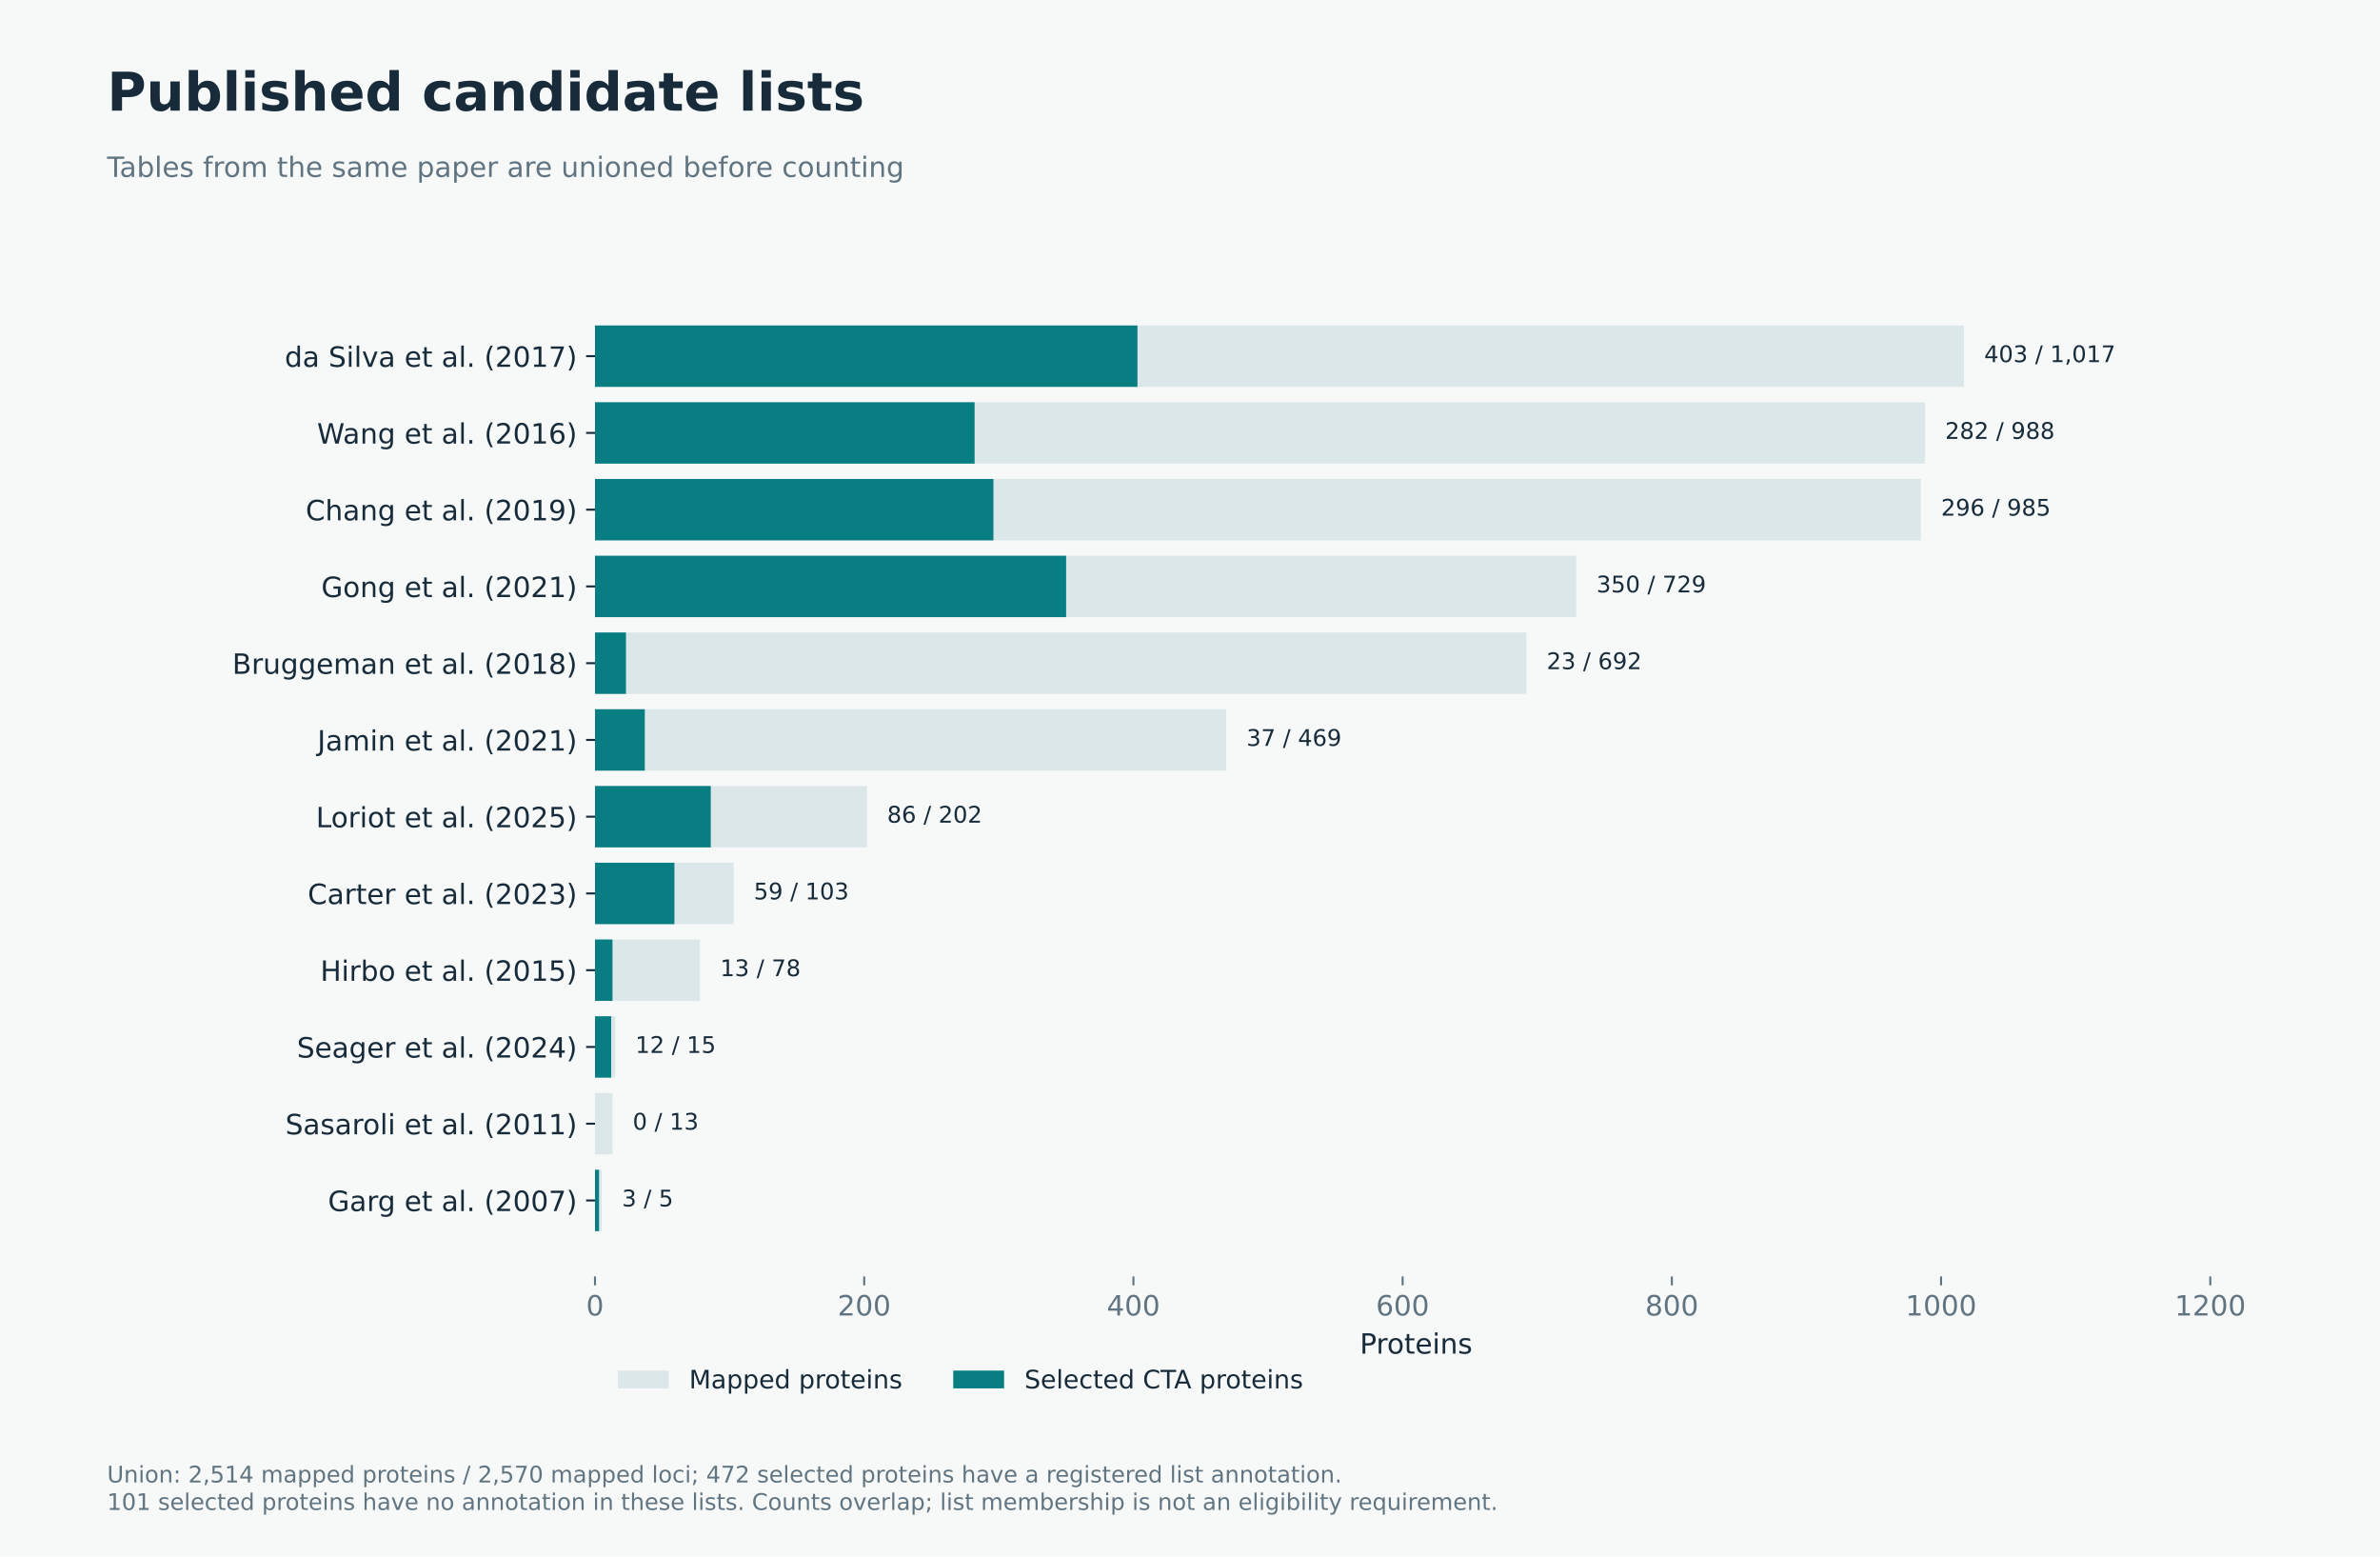
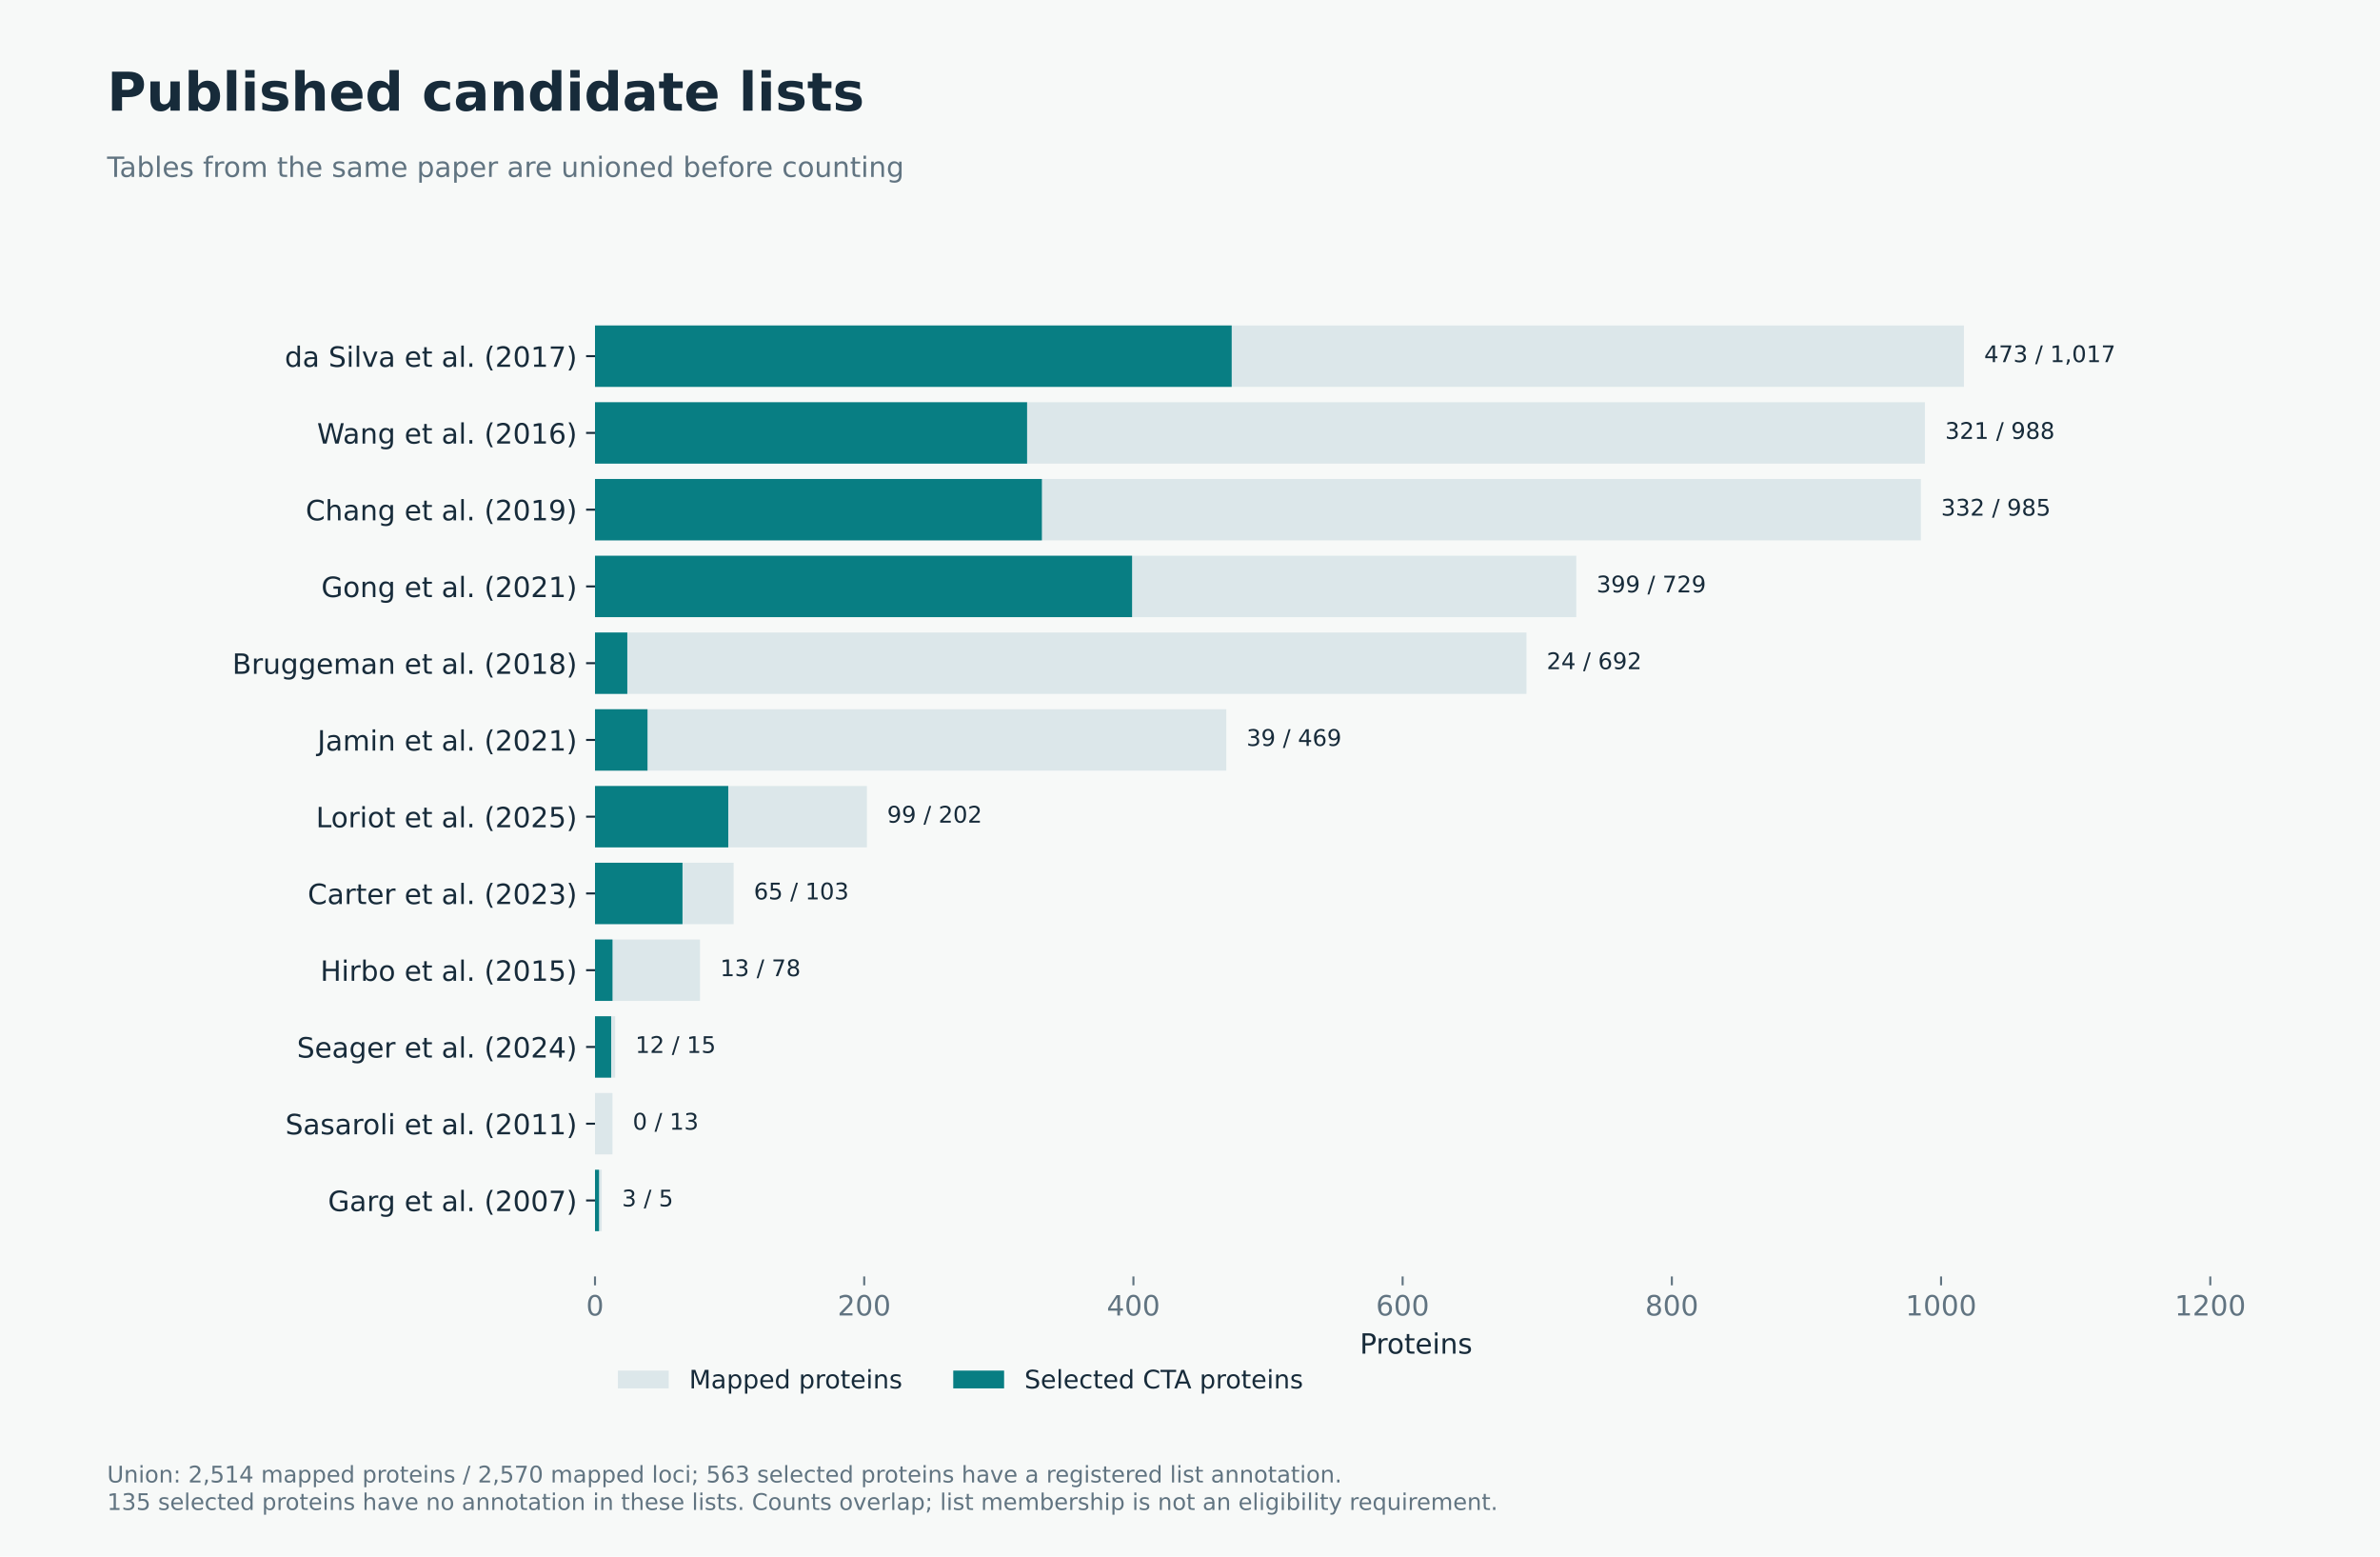
<svg xmlns="http://www.w3.org/2000/svg" xmlns:xlink="http://www.w3.org/1999/xlink" width="936pt" height="612pt" viewBox="0 0 936 612" version="1.1">
  <defs>
    <style type="text/css">*{stroke-linejoin: round; stroke-linecap: butt}</style>
  </defs>
  <g id="figure_1">
    <g id="patch_1">
      <path d="M 0 612  L 936 612  L 936 0  L 0 0  z " style="fill: #f7f9f8" />
    </g>
    <g id="axes_1">
      <g id="patch_2">
        <path d="M 234 501.84  L 879.84 501.84  L 879.84 110.16  L 234 110.16  z " style="fill: #f7f9f8" />
      </g>
      <g id="patch_3">
        <path d="M 234 127.964  L 772.376 127.964  L 772.376 152.104  L 234 152.104  z " clip-path="url(#pf9a73abfc8)" style="fill: #dce7ea" />
      </g>
      <g id="patch_4">
        <path d="M 234 158.139  L 757.025 158.139  L 757.025 182.28  L 234 182.28  z " clip-path="url(#pf9a73abfc8)" style="fill: #dce7ea" />
      </g>
      <g id="patch_5">
        <path d="M 234 188.315  L 755.436 188.315  L 755.436 212.455  L 234 212.455  z " clip-path="url(#pf9a73abfc8)" style="fill: #dce7ea" />
      </g>
      <g id="patch_6">
        <path d="M 234 218.491  L 619.916 218.491  L 619.916 242.631  L 234 242.631  z " clip-path="url(#pf9a73abfc8)" style="fill: #dce7ea" />
      </g>
      <g id="patch_7">
        <path d="M 234 248.666  L 600.329 248.666  L 600.329 272.807  L 234 272.807  z " clip-path="url(#pf9a73abfc8)" style="fill: #dce7ea" />
      </g>
      <g id="patch_8">
        <path d="M 234 278.842  L 482.278 278.842  L 482.278 302.982  L 234 302.982  z " clip-path="url(#pf9a73abfc8)" style="fill: #dce7ea" />
      </g>
      <g id="patch_9">
        <path d="M 234 309.018  L 340.934 309.018  L 340.934 333.158  L 234 333.158  z " clip-path="url(#pf9a73abfc8)" style="fill: #dce7ea" />
      </g>
      <g id="patch_10">
        <path d="M 234 339.193  L 288.526 339.193  L 288.526 363.334  L 234 363.334  z " clip-path="url(#pf9a73abfc8)" style="fill: #dce7ea" />
      </g>
      <g id="patch_11">
        <path d="M 234 369.369  L 275.291 369.369  L 275.291 393.509  L 234 393.509  z " clip-path="url(#pf9a73abfc8)" style="fill: #dce7ea" />
      </g>
      <g id="patch_12">
        <path d="M 234 399.545  L 241.941 399.545  L 241.941 423.685  L 234 423.685  z " clip-path="url(#pf9a73abfc8)" style="fill: #dce7ea" />
      </g>
      <g id="patch_13">
        <path d="M 234 429.72  L 240.882 429.72  L 240.882 453.861  L 234 453.861  z " clip-path="url(#pf9a73abfc8)" style="fill: #dce7ea" />
      </g>
      <g id="patch_14">
        <path d="M 234 459.896  L 236.647 459.896  L 236.647 484.036  L 234 484.036  z " clip-path="url(#pf9a73abfc8)" style="fill: #dce7ea" />
      </g>
      <g id="patch_15">
-         <path d="M 234 127.964  L 447.339 127.964  L 447.339 152.104  L 234 152.104  z " clip-path="url(#pf9a73abfc8)" style="fill: #087e83" />
+         <path d="M 234 127.964  L 484.395 127.964  L 484.395 152.104  L 234 152.104  z " clip-path="url(#pf9a73abfc8)" style="fill: #087e83" />
      </g>
      <g id="patch_16">
-         <path d="M 234 158.139  L 383.284 158.139  L 383.284 182.28  L 234 182.28  z " clip-path="url(#pf9a73abfc8)" style="fill: #087e83" />
+         <path d="M 234 158.139  L 403.93 158.139  L 403.93 182.28  L 234 182.28  z " clip-path="url(#pf9a73abfc8)" style="fill: #087e83" />
      </g>
      <g id="patch_17">
-         <path d="M 234 188.315  L 390.696 188.315  L 390.696 212.455  L 234 212.455  z " clip-path="url(#pf9a73abfc8)" style="fill: #087e83" />
+         <path d="M 234 188.315  L 409.753 188.315  L 409.753 212.455  L 234 212.455  z " clip-path="url(#pf9a73abfc8)" style="fill: #087e83" />
      </g>
      <g id="patch_18">
-         <path d="M 234 218.491  L 419.282 218.491  L 419.282 242.631  L 234 242.631  z " clip-path="url(#pf9a73abfc8)" style="fill: #087e83" />
+         <path d="M 234 218.491  L 445.221 218.491  L 445.221 242.631  L 234 242.631  z " clip-path="url(#pf9a73abfc8)" style="fill: #087e83" />
      </g>
      <g id="patch_19">
-         <path d="M 234 248.666  L 246.176 248.666  L 246.176 272.807  L 234 272.807  z " clip-path="url(#pf9a73abfc8)" style="fill: #087e83" />
+         <path d="M 234 248.666  L 246.705 248.666  L 246.705 272.807  L 234 272.807  z " clip-path="url(#pf9a73abfc8)" style="fill: #087e83" />
      </g>
      <g id="patch_20">
-         <path d="M 234 278.842  L 253.587 278.842  L 253.587 302.982  L 234 302.982  z " clip-path="url(#pf9a73abfc8)" style="fill: #087e83" />
+         <path d="M 234 278.842  L 254.646 278.842  L 254.646 302.982  L 234 302.982  z " clip-path="url(#pf9a73abfc8)" style="fill: #087e83" />
      </g>
      <g id="patch_21">
-         <path d="M 234 309.018  L 279.526 309.018  L 279.526 333.158  L 234 333.158  z " clip-path="url(#pf9a73abfc8)" style="fill: #087e83" />
+         <path d="M 234 309.018  L 286.408 309.018  L 286.408 333.158  L 234 333.158  z " clip-path="url(#pf9a73abfc8)" style="fill: #087e83" />
      </g>
      <g id="patch_22">
-         <path d="M 234 339.193  L 265.233 339.193  L 265.233 363.334  L 234 363.334  z " clip-path="url(#pf9a73abfc8)" style="fill: #087e83" />
+         <path d="M 234 339.193  L 268.41 339.193  L 268.41 363.334  L 234 363.334  z " clip-path="url(#pf9a73abfc8)" style="fill: #087e83" />
      </g>
      <g id="patch_23">
        <path d="M 234 369.369  L 240.882 369.369  L 240.882 393.509  L 234 393.509  z " clip-path="url(#pf9a73abfc8)" style="fill: #087e83" />
      </g>
      <g id="patch_24">
        <path d="M 234 399.545  L 240.353 399.545  L 240.353 423.685  L 234 423.685  z " clip-path="url(#pf9a73abfc8)" style="fill: #087e83" />
      </g>
      <g id="patch_25">
        <path d="M 234 429.72  L 234 429.72  L 234 453.861  L 234 453.861  z " clip-path="url(#pf9a73abfc8)" style="fill: #087e83" />
      </g>
      <g id="patch_26">
        <path d="M 234 459.896  L 235.588 459.896  L 235.588 484.036  L 234 484.036  z " clip-path="url(#pf9a73abfc8)" style="fill: #087e83" />
      </g>
      <g id="matplotlib.axis_1">
        <g id="xtick_1">
          <g id="line2d_1">
            <defs>
              <path id="m81388877d2" d="M 0 0  L 0 3.5  " style="stroke: #617481; stroke-width: 0.8" />
            </defs>
            <g>
              <use xlink:href="#m81388877d2" x="234" y="501.84" style="fill: #617481; stroke: #617481; stroke-width: 0.8" />
            </g>
          </g>
          <g id="text_1">
            <text style="font-size: 11px; font-family: 'DejaVu Sans'; text-anchor: middle; fill: #617481" x="234" y="517.197" transform="rotate(-0 234 517.1974)">0</text>
          </g>
        </g>
        <g id="xtick_2">
          <g id="line2d_2">
            <g>
              <use xlink:href="#m81388877d2" x="339.875" y="501.84" style="fill: #617481; stroke: #617481; stroke-width: 0.8" />
            </g>
          </g>
          <g id="text_2">
            <text style="font-size: 11px; font-family: 'DejaVu Sans'; text-anchor: middle; fill: #617481" x="339.875" y="517.197" transform="rotate(-0 339.8754 517.1974)">200</text>
          </g>
        </g>
        <g id="xtick_3">
          <g id="line2d_3">
            <g>
              <use xlink:href="#m81388877d2" x="445.751" y="501.84" style="fill: #617481; stroke: #617481; stroke-width: 0.8" />
            </g>
          </g>
          <g id="text_3">
            <text style="font-size: 11px; font-family: 'DejaVu Sans'; text-anchor: middle; fill: #617481" x="445.751" y="517.197" transform="rotate(-0 445.7508 517.1974)">400</text>
          </g>
        </g>
        <g id="xtick_4">
          <g id="line2d_4">
            <g>
              <use xlink:href="#m81388877d2" x="551.626" y="501.84" style="fill: #617481; stroke: #617481; stroke-width: 0.8" />
            </g>
          </g>
          <g id="text_4">
            <text style="font-size: 11px; font-family: 'DejaVu Sans'; text-anchor: middle; fill: #617481" x="551.626" y="517.197" transform="rotate(-0 551.6262 517.1974)">600</text>
          </g>
        </g>
        <g id="xtick_5">
          <g id="line2d_5">
            <g>
              <use xlink:href="#m81388877d2" x="657.502" y="501.84" style="fill: #617481; stroke: #617481; stroke-width: 0.8" />
            </g>
          </g>
          <g id="text_5">
            <text style="font-size: 11px; font-family: 'DejaVu Sans'; text-anchor: middle; fill: #617481" x="657.502" y="517.197" transform="rotate(-0 657.5016 517.1974)">800</text>
          </g>
        </g>
        <g id="xtick_6">
          <g id="line2d_6">
            <g>
              <use xlink:href="#m81388877d2" x="763.377" y="501.84" style="fill: #617481; stroke: #617481; stroke-width: 0.8" />
            </g>
          </g>
          <g id="text_6">
            <text style="font-size: 11px; font-family: 'DejaVu Sans'; text-anchor: middle; fill: #617481" x="763.377" y="517.197" transform="rotate(-0 763.377 517.1974)">1000</text>
          </g>
        </g>
        <g id="xtick_7">
          <g id="line2d_7">
            <g>
              <use xlink:href="#m81388877d2" x="869.252" y="501.84" style="fill: #617481; stroke: #617481; stroke-width: 0.8" />
            </g>
          </g>
          <g id="text_7">
            <text style="font-size: 11px; font-family: 'DejaVu Sans'; text-anchor: middle; fill: #617481" x="869.252" y="517.197" transform="rotate(-0 869.2525 517.1974)">1200</text>
          </g>
        </g>
        <g id="text_8">
          <text style="font-size: 11px; font-family: 'DejaVu Sans'; text-anchor: middle; fill: #172b3a" x="556.92" y="532.198" transform="rotate(-0 556.92 532.1983)">Proteins</text>
        </g>
      </g>
      <g id="matplotlib.axis_2">
        <g id="ytick_1">
          <g id="line2d_8">
            <defs>
              <path id="m4f1054540c" d="M 0 0  L -3.5 0  " style="stroke: #172b3a; stroke-width: 0.8" />
            </defs>
            <g>
              <use xlink:href="#m4f1054540c" x="234" y="140.034" style="fill: #172b3a; stroke: #172b3a; stroke-width: 0.8" />
            </g>
          </g>
          <g id="text_9">
            <text style="font-size: 11px; font-family: 'DejaVu Sans'; text-anchor: end; fill: #172b3a" x="227" y="144.213" transform="rotate(-0 227 144.213)">da Silva et al. (2017)</text>
          </g>
        </g>
        <g id="ytick_2">
          <g id="line2d_9">
            <g>
              <use xlink:href="#m4f1054540c" x="234" y="170.21" style="fill: #172b3a; stroke: #172b3a; stroke-width: 0.8" />
            </g>
          </g>
          <g id="text_10">
            <text style="font-size: 11px; font-family: 'DejaVu Sans'; text-anchor: end; fill: #172b3a" x="227" y="174.389" transform="rotate(-0 227 174.3887)">Wang et al. (2016)</text>
          </g>
        </g>
        <g id="ytick_3">
          <g id="line2d_10">
            <g>
              <use xlink:href="#m4f1054540c" x="234" y="200.385" style="fill: #172b3a; stroke: #172b3a; stroke-width: 0.8" />
            </g>
          </g>
          <g id="text_11">
            <text style="font-size: 11px; font-family: 'DejaVu Sans'; text-anchor: end; fill: #172b3a" x="227" y="204.564" transform="rotate(-0 227 204.5643)">Chang et al. (2019)</text>
          </g>
        </g>
        <g id="ytick_4">
          <g id="line2d_11">
            <g>
              <use xlink:href="#m4f1054540c" x="234" y="230.561" style="fill: #172b3a; stroke: #172b3a; stroke-width: 0.8" />
            </g>
          </g>
          <g id="text_12">
            <text style="font-size: 11px; font-family: 'DejaVu Sans'; text-anchor: end; fill: #172b3a" x="227" y="234.74" transform="rotate(-0 227 234.74)">Gong et al. (2021)</text>
          </g>
        </g>
        <g id="ytick_5">
          <g id="line2d_12">
            <g>
              <use xlink:href="#m4f1054540c" x="234" y="260.737" style="fill: #172b3a; stroke: #172b3a; stroke-width: 0.8" />
            </g>
          </g>
          <g id="text_13">
            <text style="font-size: 11px; font-family: 'DejaVu Sans'; text-anchor: end; fill: #172b3a" x="227" y="264.916" transform="rotate(-0 227 264.9157)">Bruggeman et al. (2018)</text>
          </g>
        </g>
        <g id="ytick_6">
          <g id="line2d_13">
            <g>
              <use xlink:href="#m4f1054540c" x="234" y="290.912" style="fill: #172b3a; stroke: #172b3a; stroke-width: 0.8" />
            </g>
          </g>
          <g id="text_14">
            <text style="font-size: 11px; font-family: 'DejaVu Sans'; text-anchor: end; fill: #172b3a" x="227" y="295.091" transform="rotate(-0 227 295.0913)">Jamin et al. (2021)</text>
          </g>
        </g>
        <g id="ytick_7">
          <g id="line2d_14">
            <g>
              <use xlink:href="#m4f1054540c" x="234" y="321.088" style="fill: #172b3a; stroke: #172b3a; stroke-width: 0.8" />
            </g>
          </g>
          <g id="text_15">
            <text style="font-size: 11px; font-family: 'DejaVu Sans'; text-anchor: end; fill: #172b3a" x="227" y="325.267" transform="rotate(-0 227 325.267)">Loriot et al. (2025)</text>
          </g>
        </g>
        <g id="ytick_8">
          <g id="line2d_15">
            <g>
              <use xlink:href="#m4f1054540c" x="234" y="351.263" style="fill: #172b3a; stroke: #172b3a; stroke-width: 0.8" />
            </g>
          </g>
          <g id="text_16">
            <text style="font-size: 11px; font-family: 'DejaVu Sans'; text-anchor: end; fill: #172b3a" x="227" y="355.443" transform="rotate(-0 227 355.4426)">Carter et al. (2023)</text>
          </g>
        </g>
        <g id="ytick_9">
          <g id="line2d_16">
            <g>
              <use xlink:href="#m4f1054540c" x="234" y="381.439" style="fill: #172b3a; stroke: #172b3a; stroke-width: 0.8" />
            </g>
          </g>
          <g id="text_17">
            <text style="font-size: 11px; font-family: 'DejaVu Sans'; text-anchor: end; fill: #172b3a" x="227" y="385.618" transform="rotate(-0 227 385.6183)">Hirbo et al. (2015)</text>
          </g>
        </g>
        <g id="ytick_10">
          <g id="line2d_17">
            <g>
              <use xlink:href="#m4f1054540c" x="234" y="411.615" style="fill: #172b3a; stroke: #172b3a; stroke-width: 0.8" />
            </g>
          </g>
          <g id="text_18">
            <text style="font-size: 11px; font-family: 'DejaVu Sans'; text-anchor: end; fill: #172b3a" x="227" y="415.794" transform="rotate(-0 227 415.7939)">Seager et al. (2024)</text>
          </g>
        </g>
        <g id="ytick_11">
          <g id="line2d_18">
            <g>
              <use xlink:href="#m4f1054540c" x="234" y="441.79" style="fill: #172b3a; stroke: #172b3a; stroke-width: 0.8" />
            </g>
          </g>
          <g id="text_19">
            <text style="font-size: 11px; font-family: 'DejaVu Sans'; text-anchor: end; fill: #172b3a" x="227" y="445.97" transform="rotate(-0 227 445.9696)">Sasaroli et al. (2011)</text>
          </g>
        </g>
        <g id="ytick_12">
          <g id="line2d_19">
            <g>
              <use xlink:href="#m4f1054540c" x="234" y="471.966" style="fill: #172b3a; stroke: #172b3a; stroke-width: 0.8" />
            </g>
          </g>
          <g id="text_20">
            <text style="font-size: 11px; font-family: 'DejaVu Sans'; text-anchor: end; fill: #172b3a" x="227" y="476.145" transform="rotate(-0 227 476.1452)">Garg et al. (2007)</text>
          </g>
        </g>
      </g>
      <g id="text_21">
-         <text style="font-size: 9px; font-family: 'DejaVu Sans'; text-anchor: start; fill: #172b3a" x="780.317" y="142.372" transform="rotate(-0 780.3171 142.3718)">403 / 1,017</text>
+         <text style="font-size: 9px; font-family: 'DejaVu Sans'; text-anchor: start; fill: #172b3a" x="780.317" y="142.372" transform="rotate(-0 780.3171 142.3718)">473 / 1,017</text>
      </g>
      <g id="text_22">
-         <text style="font-size: 9px; font-family: 'DejaVu Sans'; text-anchor: start; fill: #172b3a" x="764.965" y="172.547" transform="rotate(-0 764.9652 172.5474)">282 / 988</text>
+         <text style="font-size: 9px; font-family: 'DejaVu Sans'; text-anchor: start; fill: #172b3a" x="764.965" y="172.547" transform="rotate(-0 764.9652 172.5474)">321 / 988</text>
      </g>
      <g id="text_23">
-         <text style="font-size: 9px; font-family: 'DejaVu Sans'; text-anchor: start; fill: #172b3a" x="763.377" y="202.723" transform="rotate(-0 763.377 202.7231)">296 / 985</text>
+         <text style="font-size: 9px; font-family: 'DejaVu Sans'; text-anchor: start; fill: #172b3a" x="763.377" y="202.723" transform="rotate(-0 763.377 202.7231)">332 / 985</text>
      </g>
      <g id="text_24">
-         <text style="font-size: 9px; font-family: 'DejaVu Sans'; text-anchor: start; fill: #172b3a" x="627.857" y="232.899" transform="rotate(-0 627.8565 232.8988)">350 / 729</text>
+         <text style="font-size: 9px; font-family: 'DejaVu Sans'; text-anchor: start; fill: #172b3a" x="627.857" y="232.899" transform="rotate(-0 627.8565 232.8988)">399 / 729</text>
      </g>
      <g id="text_25">
-         <text style="font-size: 9px; font-family: 'DejaVu Sans'; text-anchor: start; fill: #172b3a" x="608.27" y="263.074" transform="rotate(-0 608.2696 263.0744)">23 / 692</text>
+         <text style="font-size: 9px; font-family: 'DejaVu Sans'; text-anchor: start; fill: #172b3a" x="608.27" y="263.074" transform="rotate(-0 608.2696 263.0744)">24 / 692</text>
      </g>
      <g id="text_26">
-         <text style="font-size: 9px; font-family: 'DejaVu Sans'; text-anchor: start; fill: #172b3a" x="490.218" y="293.25" transform="rotate(-0 490.2185 293.2501)">37 / 469</text>
+         <text style="font-size: 9px; font-family: 'DejaVu Sans'; text-anchor: start; fill: #172b3a" x="490.218" y="293.25" transform="rotate(-0 490.2185 293.2501)">39 / 469</text>
      </g>
      <g id="text_27">
-         <text style="font-size: 9px; font-family: 'DejaVu Sans'; text-anchor: start; fill: #172b3a" x="348.875" y="323.426" transform="rotate(-0 348.8748 323.4257)">86 / 202</text>
+         <text style="font-size: 9px; font-family: 'DejaVu Sans'; text-anchor: start; fill: #172b3a" x="348.875" y="323.426" transform="rotate(-0 348.8748 323.4257)">99 / 202</text>
      </g>
      <g id="text_28">
-         <text style="font-size: 9px; font-family: 'DejaVu Sans'; text-anchor: start; fill: #172b3a" x="296.466" y="353.601" transform="rotate(-0 296.4665 353.6014)">59 / 103</text>
+         <text style="font-size: 9px; font-family: 'DejaVu Sans'; text-anchor: start; fill: #172b3a" x="296.466" y="353.601" transform="rotate(-0 296.4665 353.6014)">65 / 103</text>
      </g>
      <g id="text_29">
        <text style="font-size: 9px; font-family: 'DejaVu Sans'; text-anchor: start; fill: #172b3a" x="283.232" y="383.777" transform="rotate(-0 283.2321 383.777)">13 / 78</text>
      </g>
      <g id="text_30">
        <text style="font-size: 9px; font-family: 'DejaVu Sans'; text-anchor: start; fill: #172b3a" x="249.881" y="413.953" transform="rotate(-0 249.8813 413.9527)">12 / 15</text>
      </g>
      <g id="text_31">
        <text style="font-size: 9px; font-family: 'DejaVu Sans'; text-anchor: start; fill: #172b3a" x="248.823" y="444.128" transform="rotate(-0 248.8226 444.1283)">0 / 13</text>
      </g>
      <g id="text_32">
        <text style="font-size: 9px; font-family: 'DejaVu Sans'; text-anchor: start; fill: #172b3a" x="244.588" y="474.304" transform="rotate(-0 244.5875 474.304)">3 / 5</text>
      </g>
      <g id="legend_1">
        <g id="patch_27">
          <path d="M 243 545.856  L 263 545.856  L 263 538.856  L 243 538.856  z " style="fill: #dce7ea" />
        </g>
        <g id="text_33">
          <text style="font-size: 10px; font-family: 'DejaVu Sans'; text-anchor: start; fill: #172b3a" x="271" y="545.856" transform="rotate(-0 271 545.856)">Mapped proteins</text>
        </g>
        <g id="patch_28">
          <path d="M 374.889 545.856  L 394.889 545.856  L 394.889 538.856  L 374.889 538.856  z " style="fill: #087e83" />
        </g>
        <g id="text_34">
          <text style="font-size: 10px; font-family: 'DejaVu Sans'; text-anchor: start; fill: #172b3a" x="402.889" y="545.856" transform="rotate(-0 402.8891 545.856)">Selected CTA proteins</text>
        </g>
      </g>
    </g>
    <g id="text_35">
      <text style="font-weight: 700; font-size: 21px; font-family: 'DejaVu Sans'; text-anchor: start; fill: #172b3a" x="42.12" y="43.497" transform="rotate(-0 42.12 43.49672)">Published candidate lists</text>
    </g>
    <g id="text_36">
      <text style="font-size: 11px; font-family: 'DejaVu Sans'; text-anchor: start; fill: #617481" x="42.12" y="69.558" transform="rotate(-0 42.12 69.55828)">Tables from the same paper are unioned before counting</text>
    </g>
    <g id="text_37">
-       <text style="font-size: 9px; font-family: 'DejaVu Sans'; fill: #617481" transform="translate(42.12 582.8346)">Union: 2,514 mapped proteins / 2,570 mapped loci; 472 selected proteins have a registered list annotation.</text>
-       <text style="font-size: 9px; font-family: 'DejaVu Sans'; fill: #617481" transform="translate(42.12 593.637)">101 selected proteins have no annotation in these lists. Counts overlap; list membership is not an eligibility requirement.</text>
+       <text style="font-size: 9px; font-family: 'DejaVu Sans'; fill: #617481" transform="translate(42.12 582.8346)">Union: 2,514 mapped proteins / 2,570 mapped loci; 563 selected proteins have a registered list annotation.</text>
+       <text style="font-size: 9px; font-family: 'DejaVu Sans'; fill: #617481" transform="translate(42.12 593.637)">135 selected proteins have no annotation in these lists. Counts overlap; list membership is not an eligibility requirement.</text>
    </g>
  </g>
  <defs>
    <clipPath id="pf9a73abfc8">
      <rect x="234" y="110.16" width="645.84" height="391.68" />
    </clipPath>
  </defs>
</svg>
